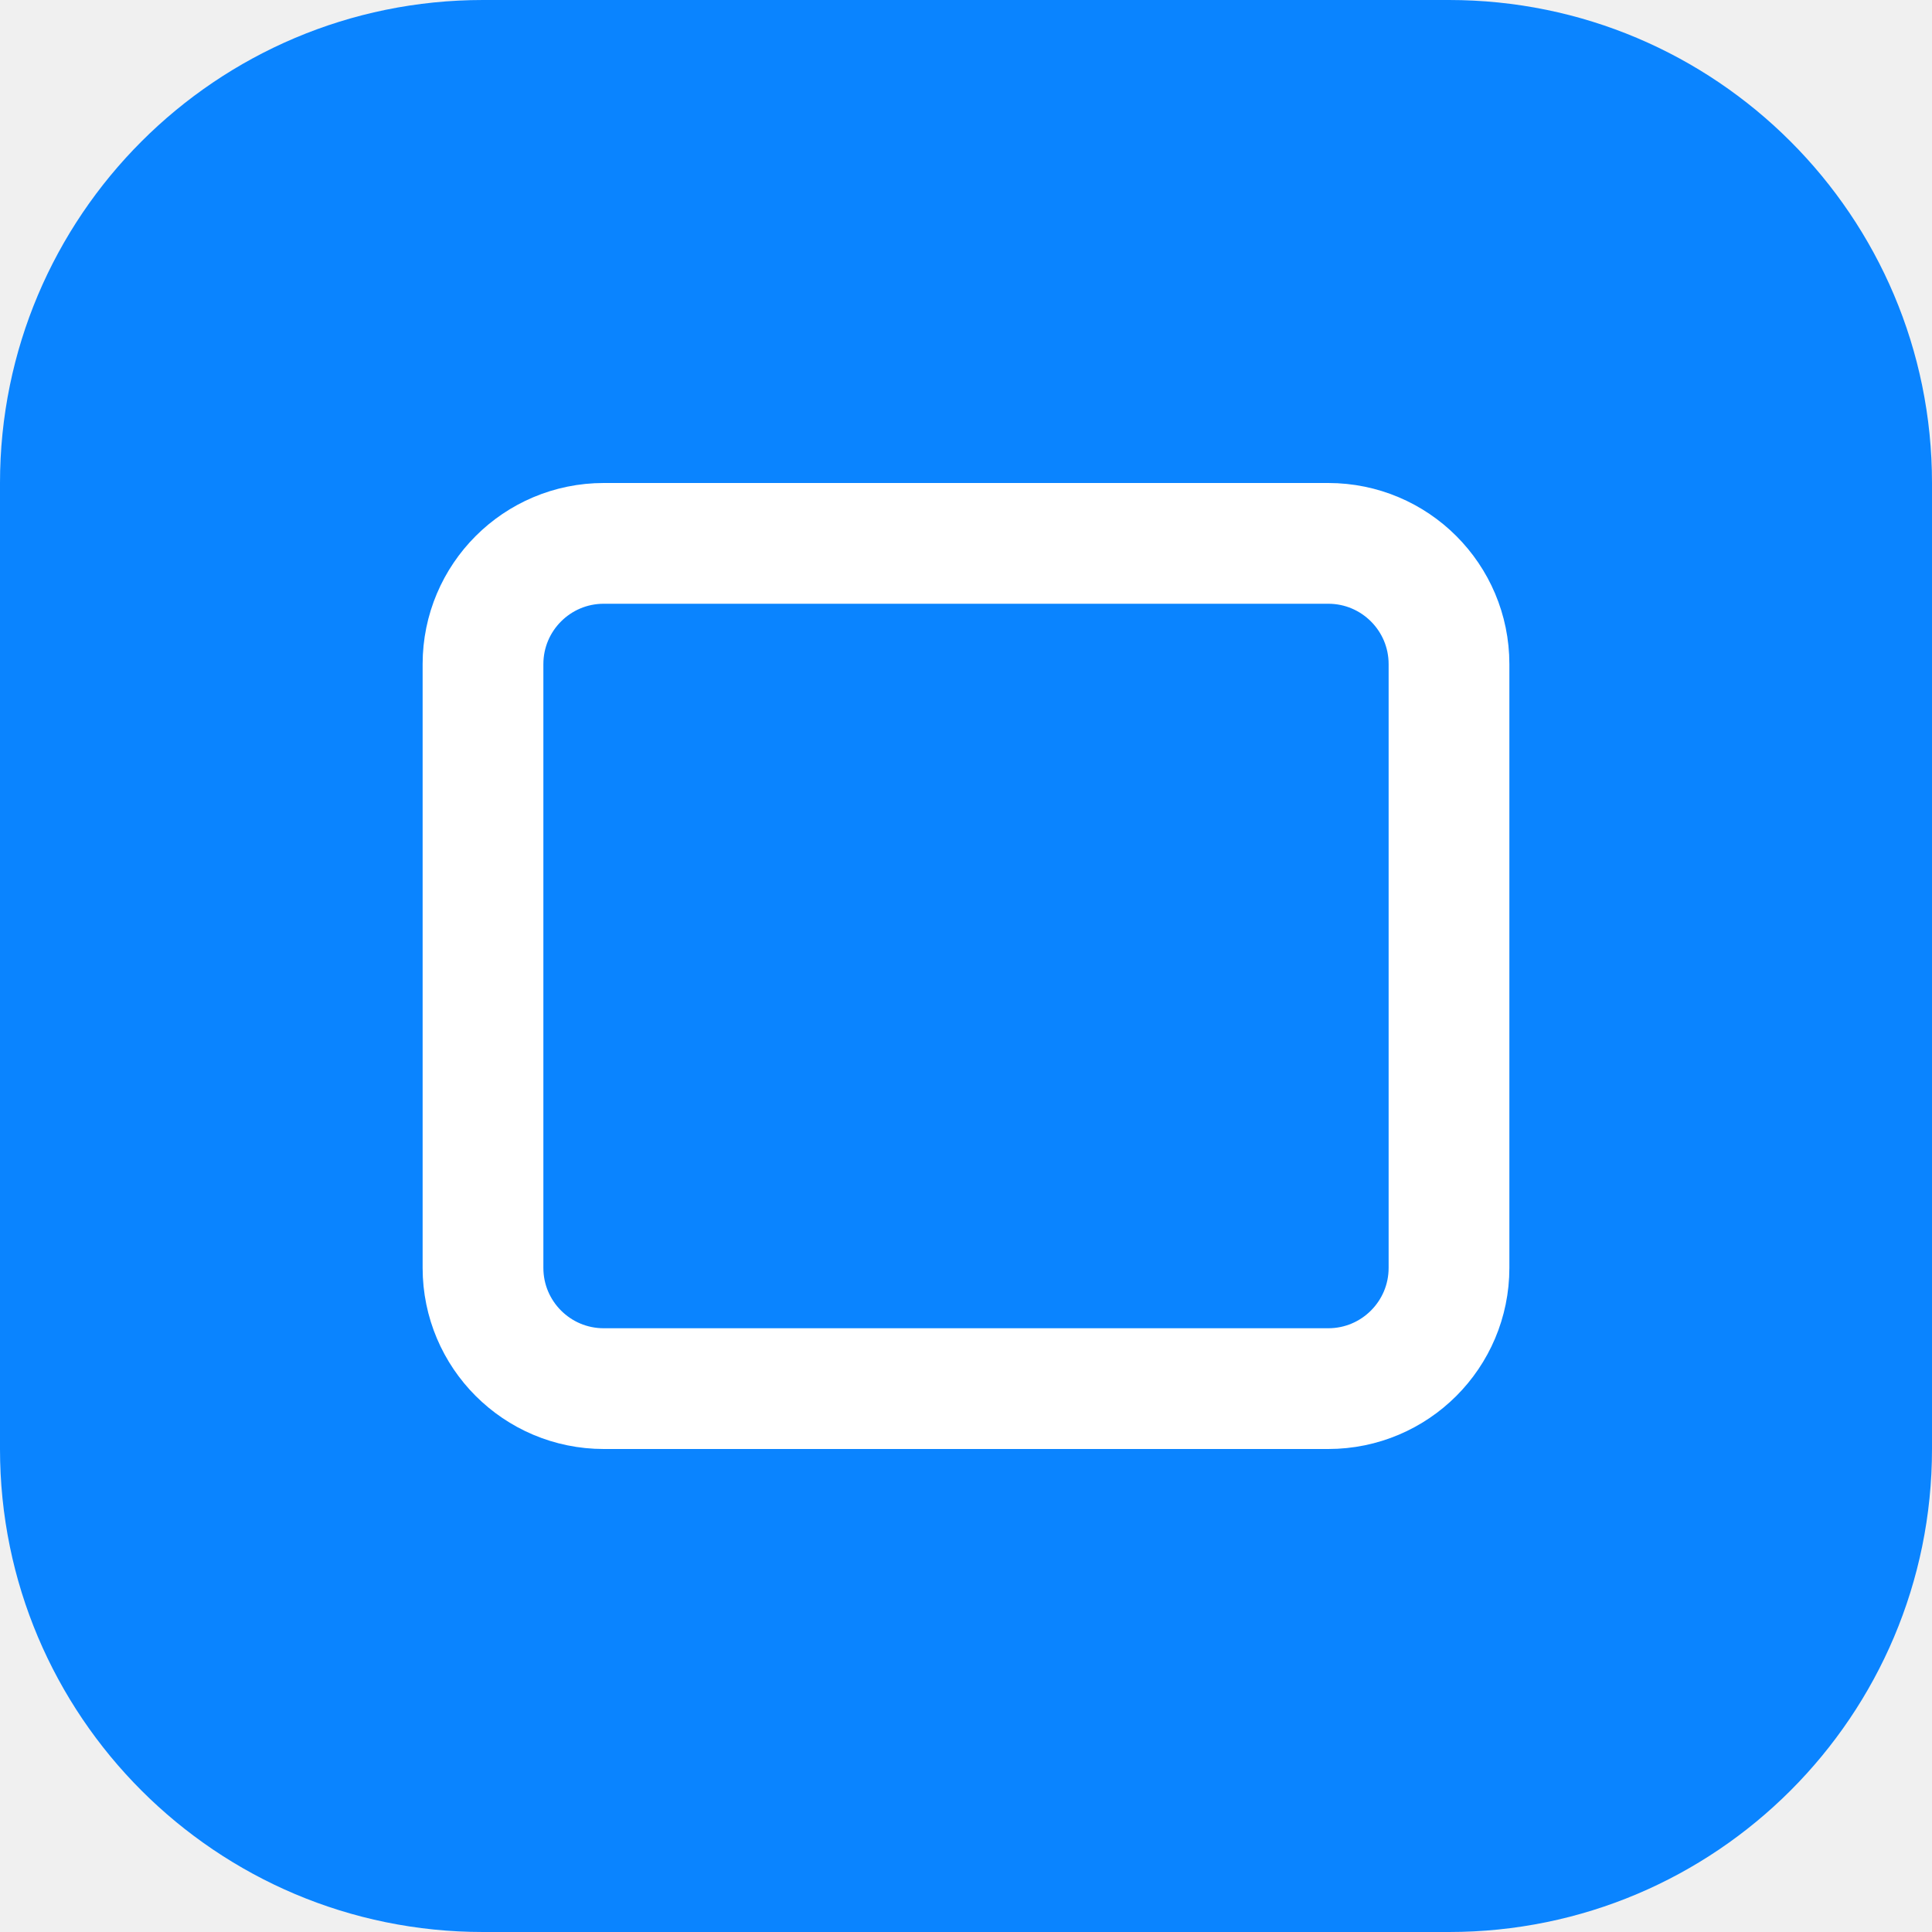
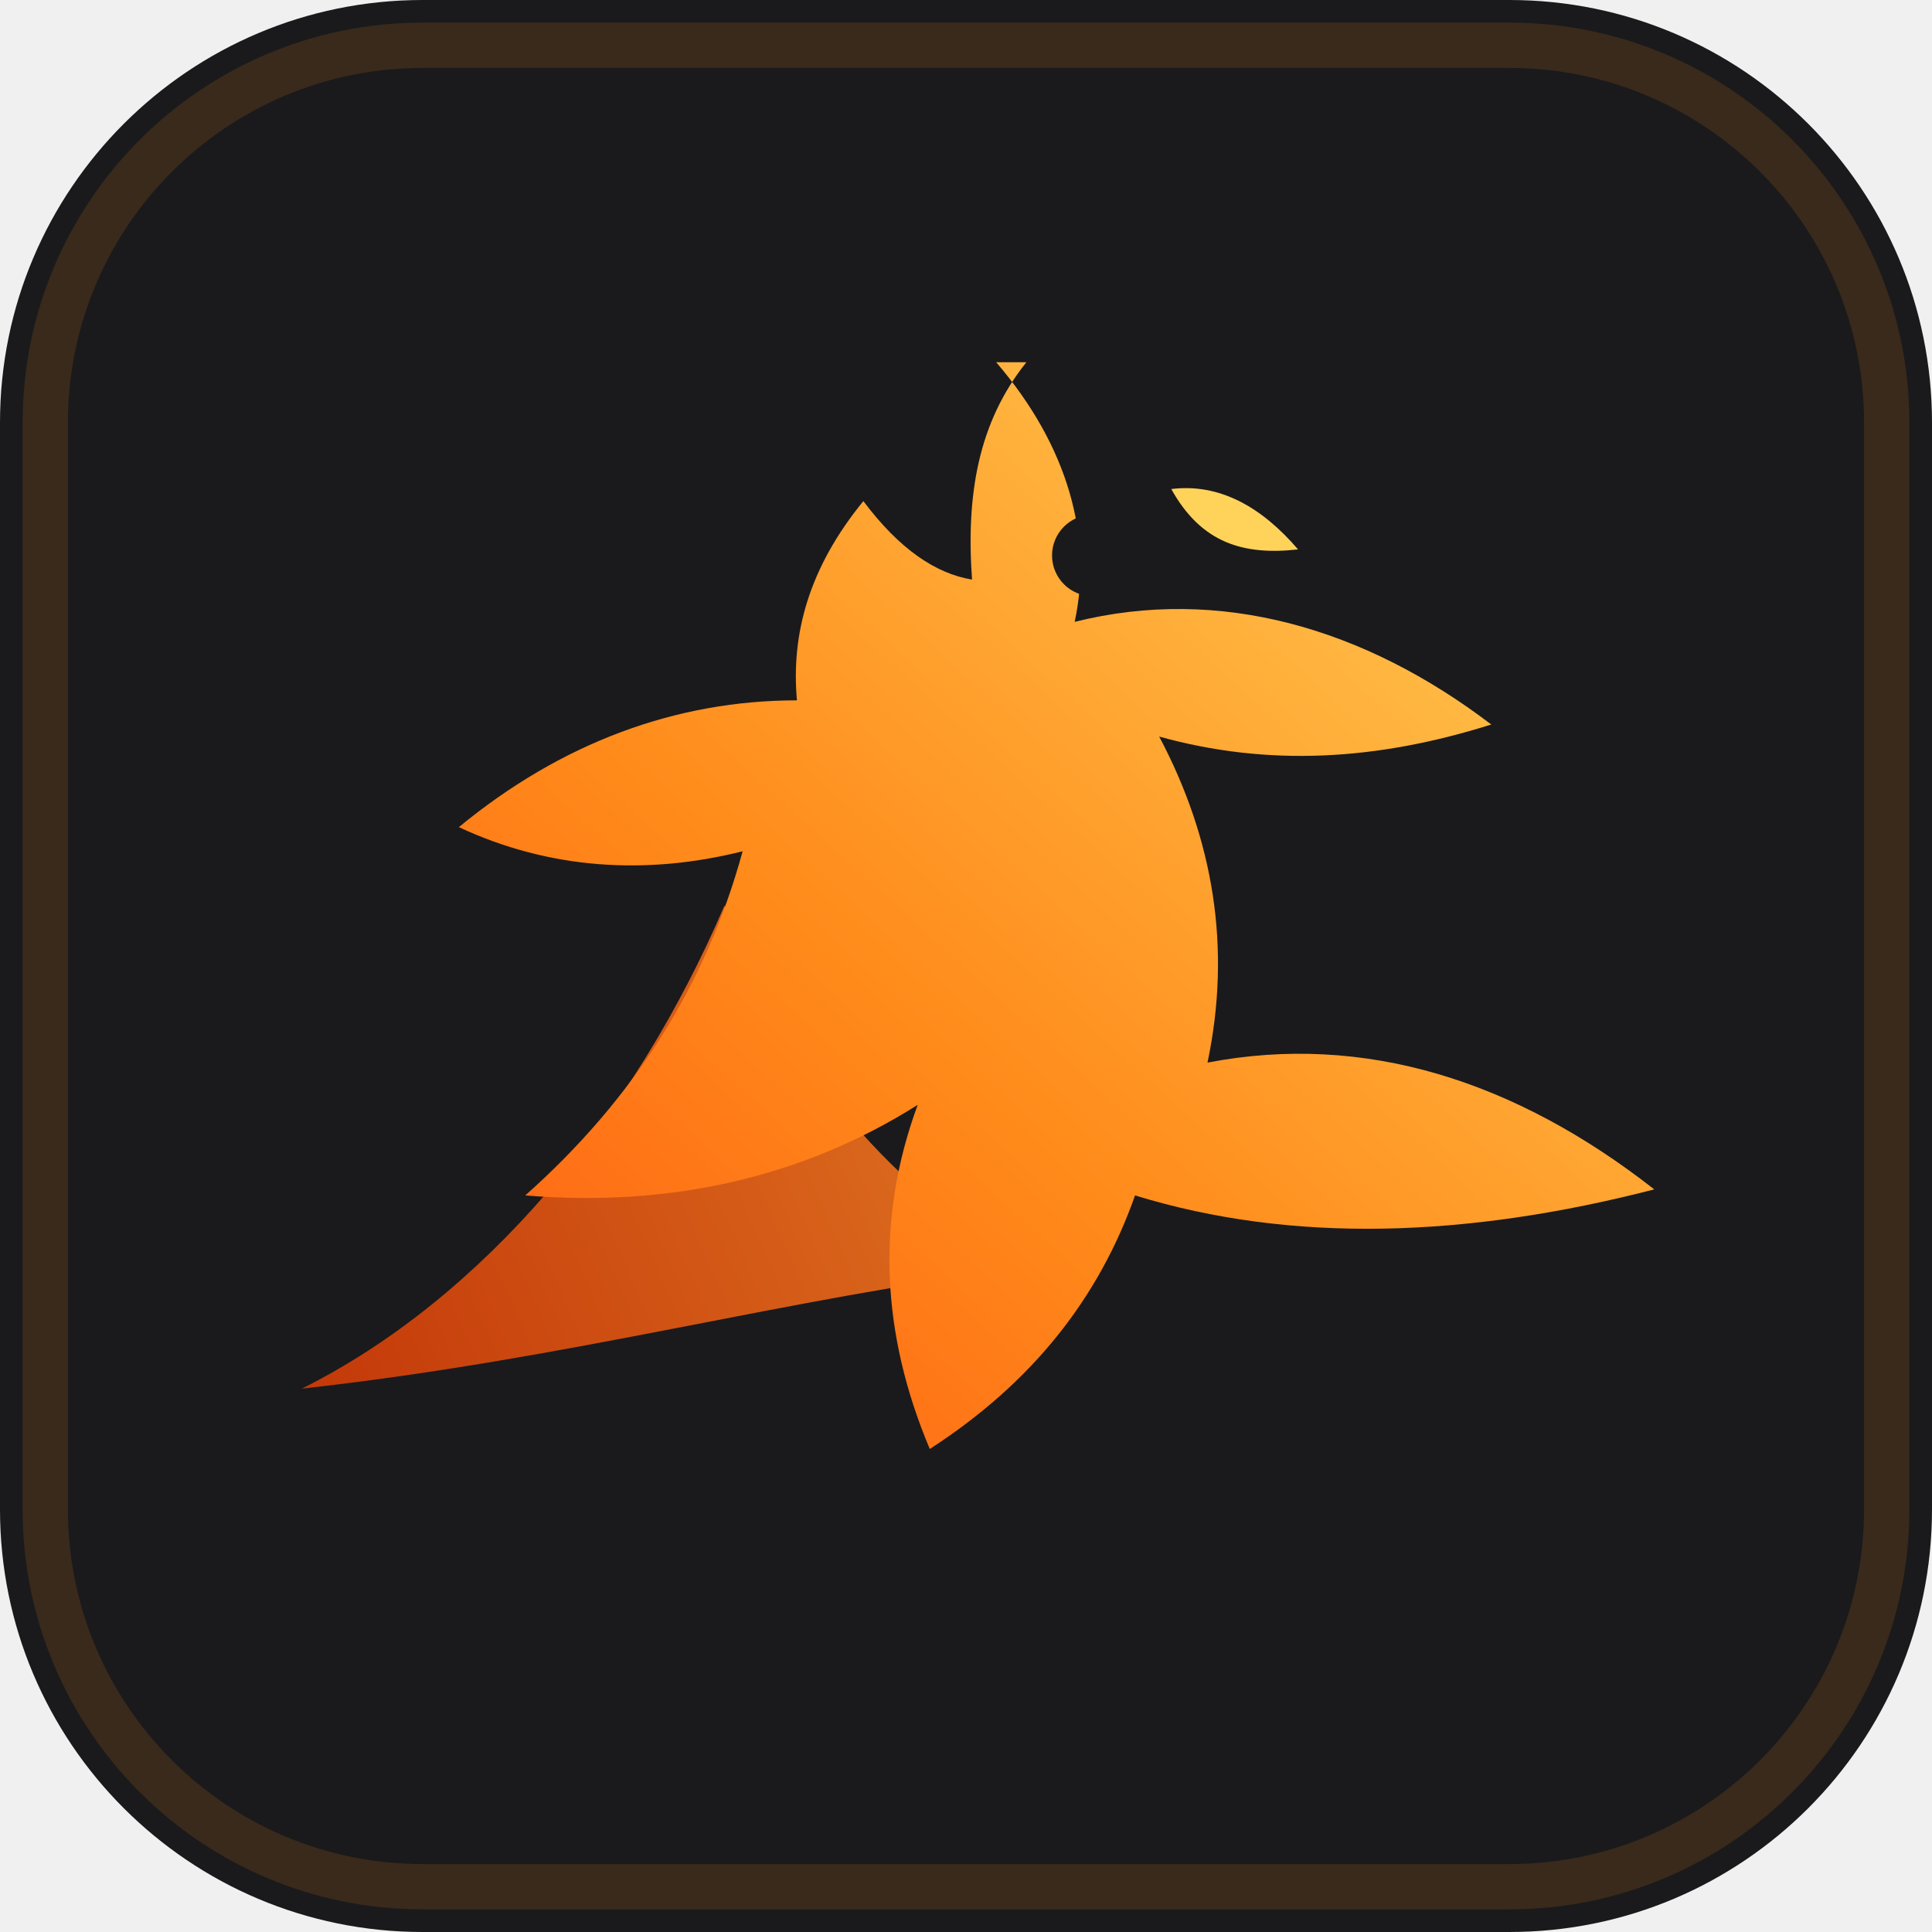
- <svg xmlns="http://www.w3.org/2000/svg" viewBox="0 0 32 32">
-   <rect width="32" height="32" rx="8" fill="#0a84ff" />
-   <rect x="8" y="9" width="16" height="14" rx="2" fill="none" stroke="#fff" stroke-width="2" />
+ <svg xmlns="http://www.w3.org/2000/svg" viewBox="0 0 64 64" role="img" aria-label="Anka">
+   <defs>
+     <linearGradient id="ember" x1="12" y1="54" x2="52" y2="10" gradientUnits="userSpaceOnUse">
+       <stop offset="0" stop-color="#ff4d12" />
+       <stop offset="0.45" stop-color="#ff8a1a" />
+       <stop offset="1" stop-color="#ffd35a" />
+     </linearGradient>
+     <linearGradient id="wing" x1="8" y1="40" x2="58" y2="18" gradientUnits="userSpaceOnUse">
+       <stop offset="0" stop-color="#c43a0a" />
+       <stop offset="1" stop-color="#ffb03a" />
+     </linearGradient>
+   </defs>
+   <rect width="64" height="64" rx="14" fill="#1a1a1c" />
+   <rect x="1.5" y="1.5" width="61" height="61" rx="12.5" fill="none" stroke="#3a2a1c" stroke-width="1.5" />
+   <path fill="url(#wing)" d="M10 46c6-3 11-9 14-16 2 5 5 9 10 12-8 1-15 3-24 4z" />
+   <path fill="url(#ember)" d="M33 12c2.4 2.8 3.2 5.8 2.6 8.6 4.8-1.2 9.6.2 13.8 3.4-3.8 1.2-7.4 1.4-11 .4 1.8 3.4 2.4 7 1.6 10.8 5.2-1 10.2.6 14.8 4.2-6.2 1.6-12 1.8-17.2.2-1.2 3.4-3.4 6.2-6.8 8.4-1.6-3.8-1.8-7.6-.4-11.4-3.8 2.4-8.2 3.4-13 3 3.6-3.2 6-7 7.2-11.4-3.2.8-6.4.6-9.4-.8 3.4-2.8 7.2-4.2 11.2-4.2-.2-2.2.4-4.4 2.2-6.6 1.2 1.6 2.4 2.4 3.6 2.6-.2-2.8.2-5.2 1.8-7.2z" />
+   <circle cx="36.2" cy="18.4" r="1.35" fill="#1a1a1c" />
+   <path fill="#ffd35a" d="M38.8 16.2c1.6-.2 3 .6 4.2 2-1.8.2-3.2-.2-4.2-2z" />
</svg>
